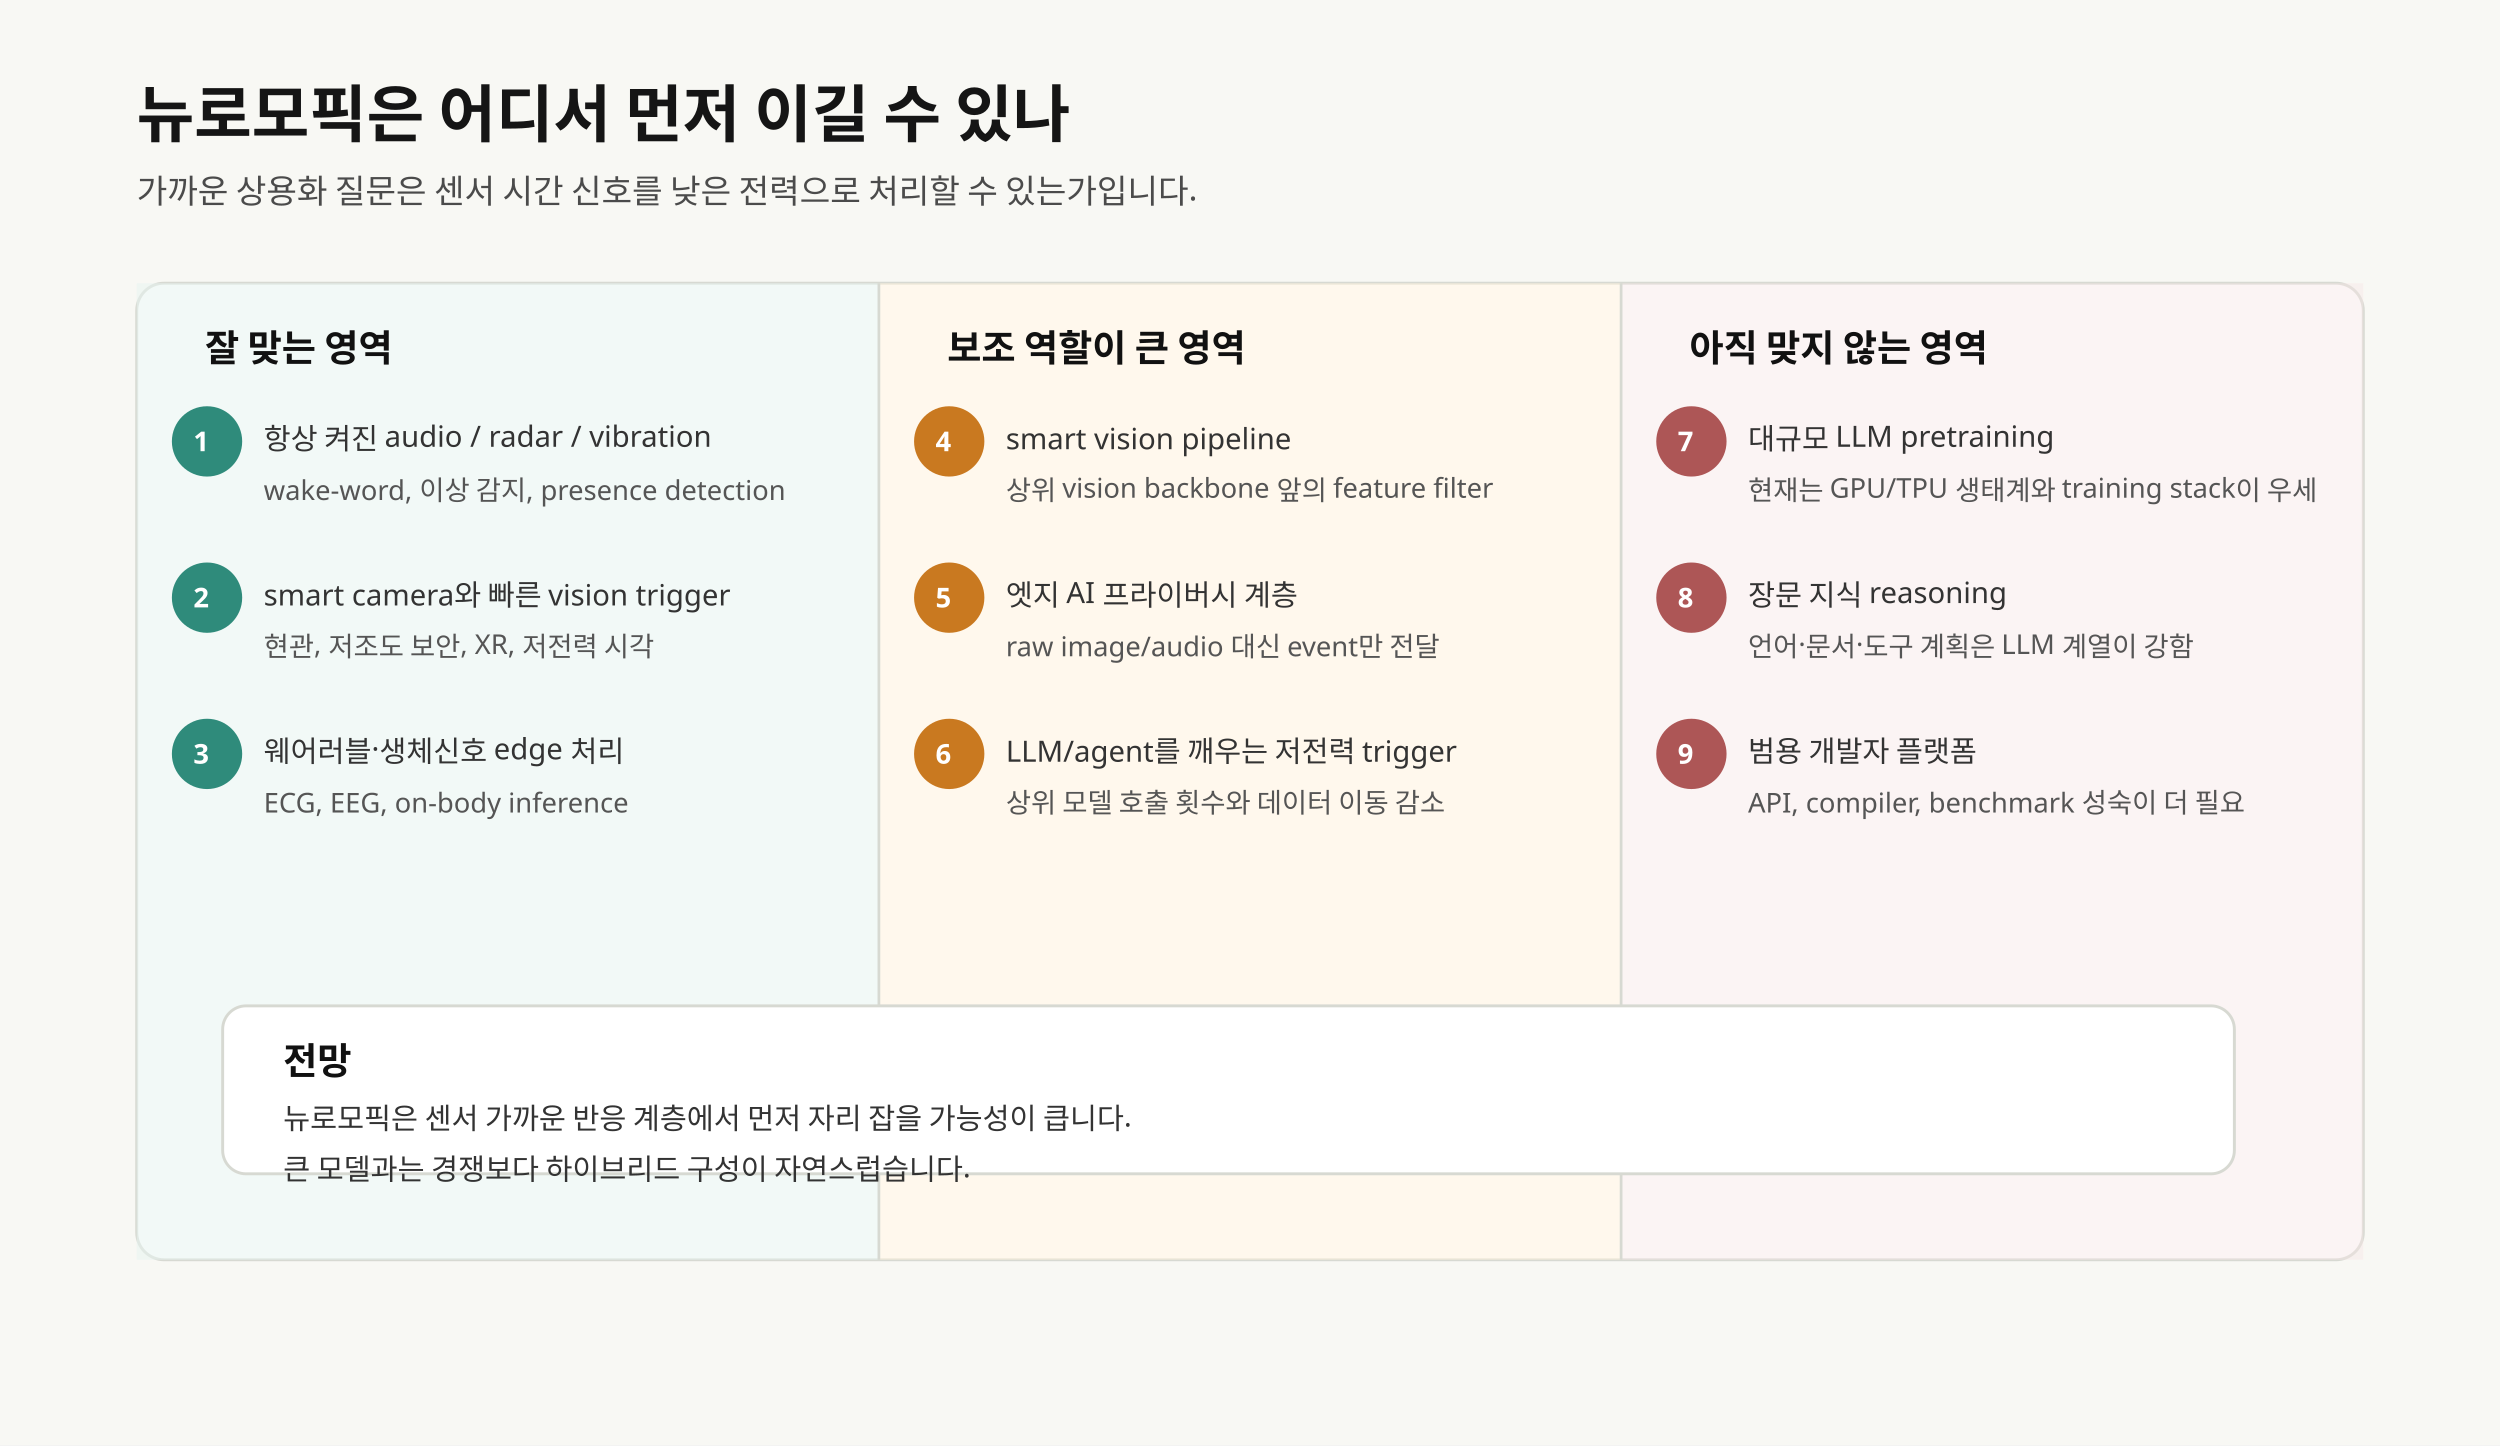
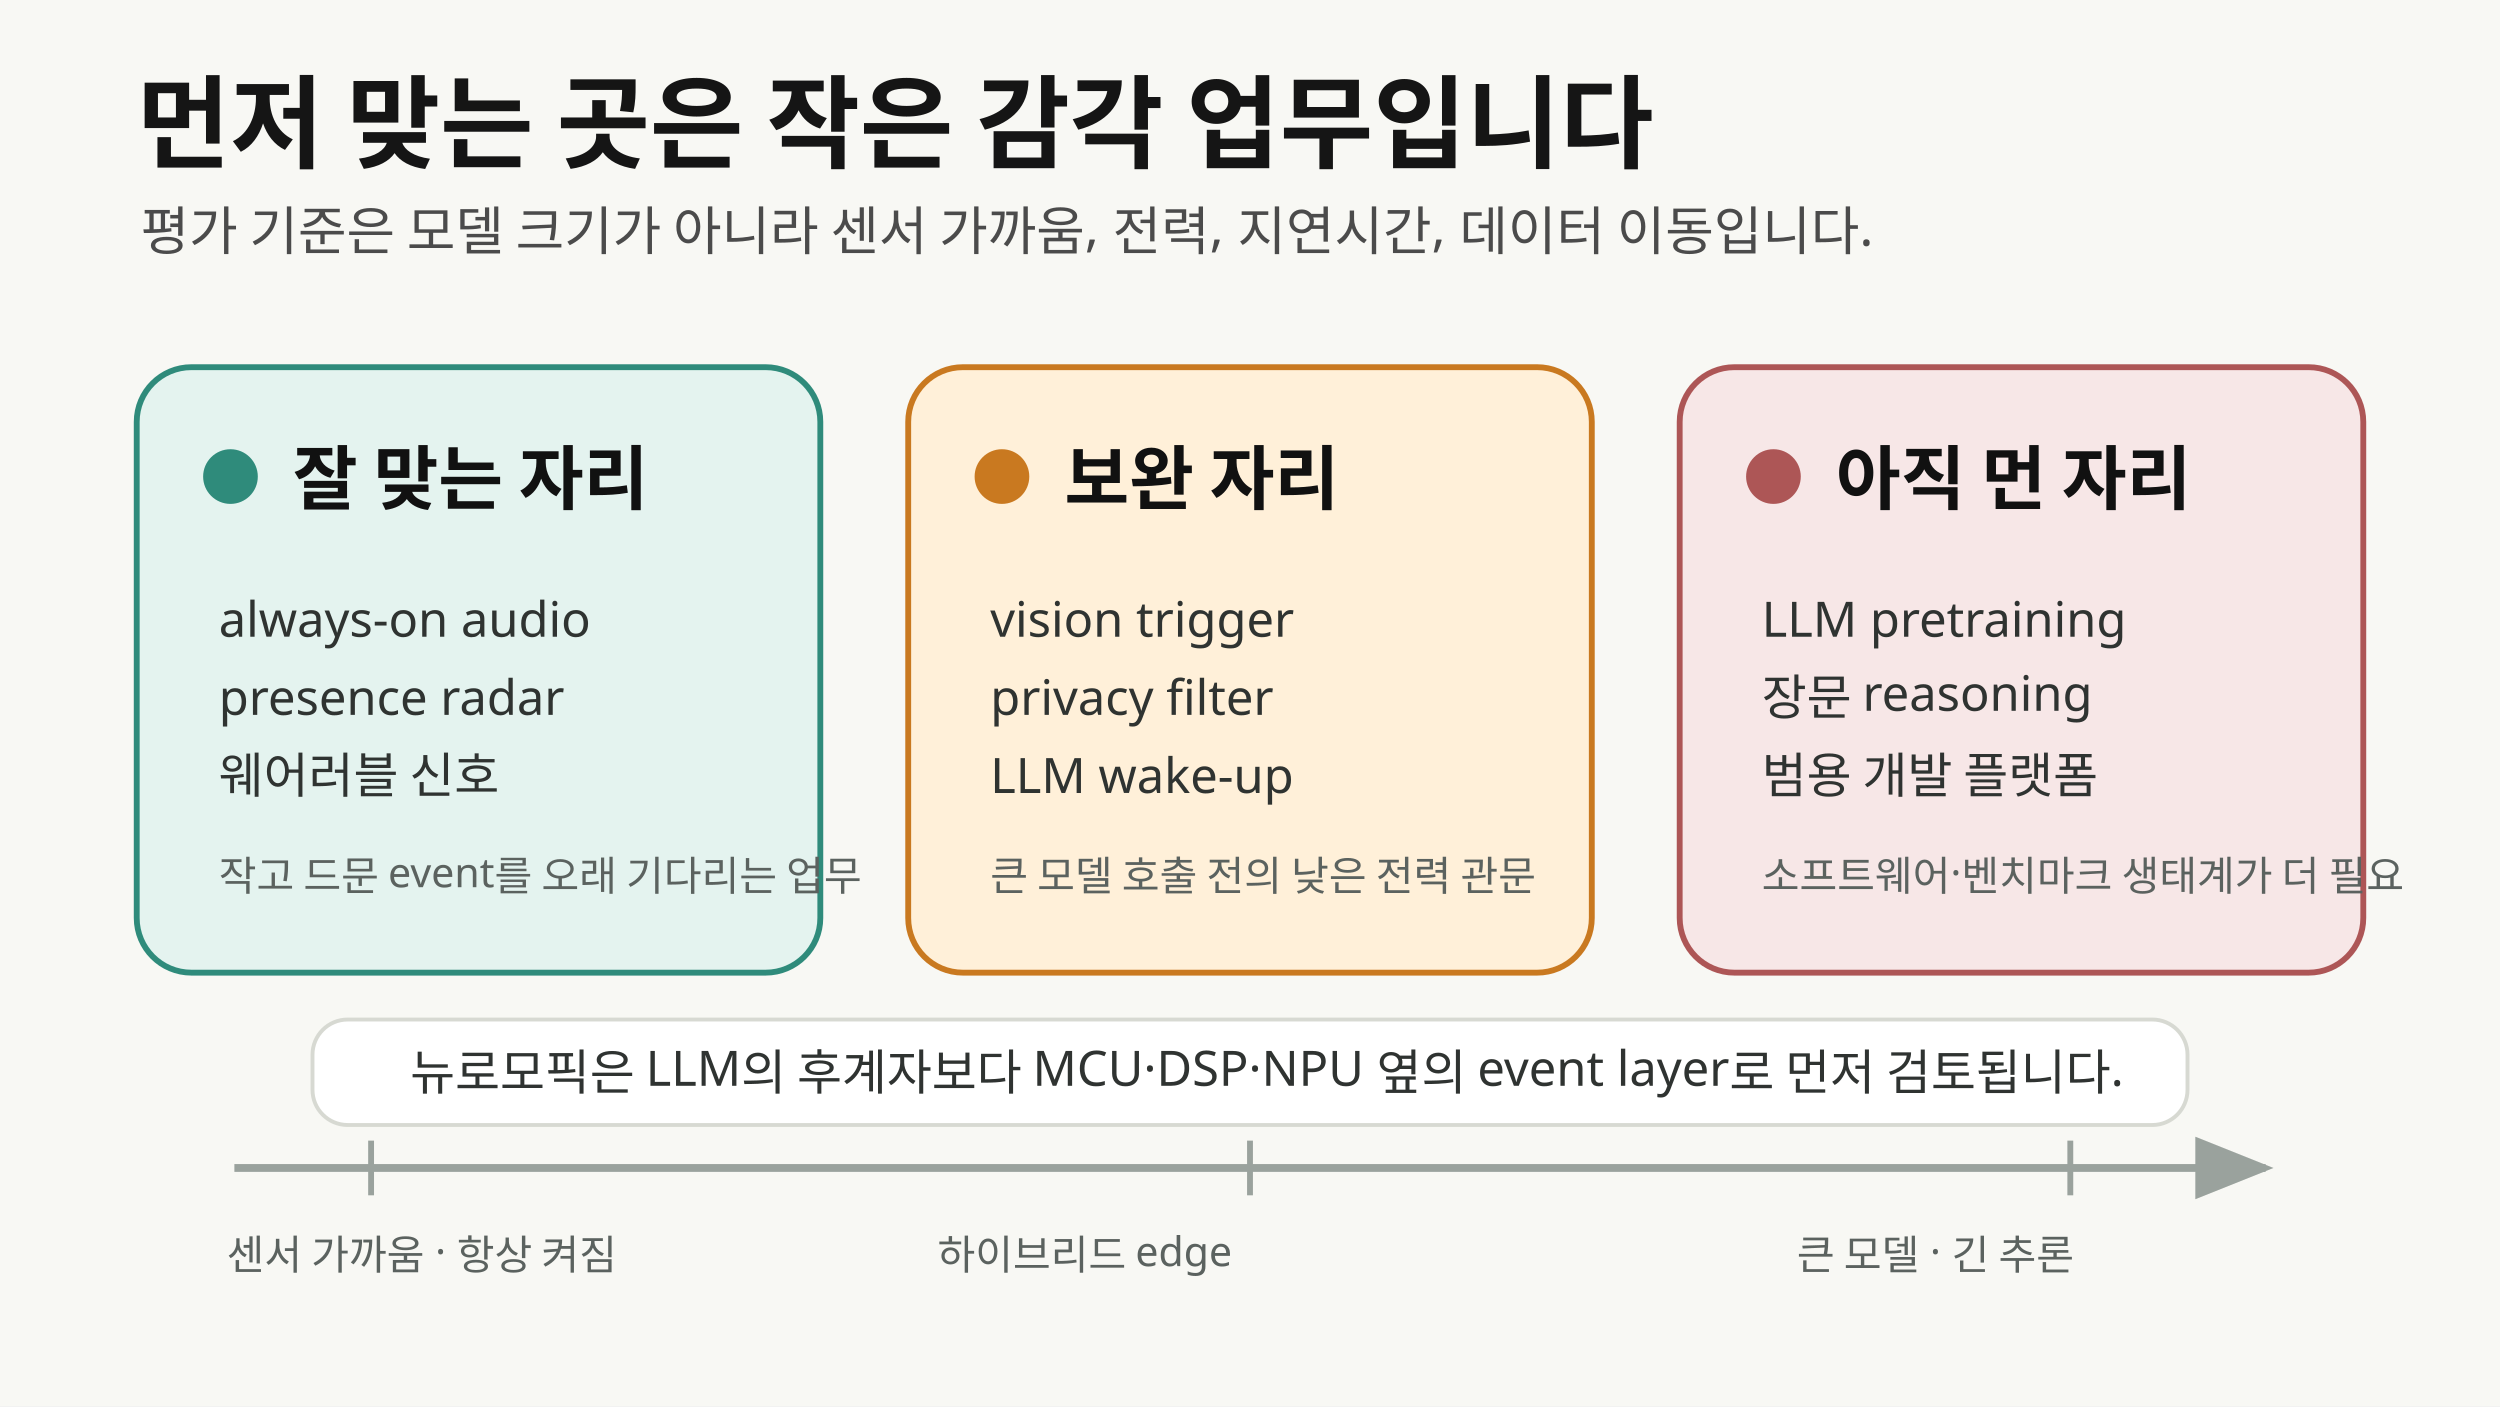
- <svg xmlns="http://www.w3.org/2000/svg" width="1280" height="740" viewBox="0 0 1280 740" role="img" aria-labelledby="title desc">
+ <svg xmlns="http://www.w3.org/2000/svg" width="1280" height="720" viewBox="0 0 1280 720" role="img" aria-labelledby="title desc">
  <defs>
    <style>
      .bg { fill: #f8f8f4; }
-       .title { font: 700 32px "Segoe UI", "Malgun Gothic", sans-serif; fill: #151515; }
-       .subtitle { font: 400 17px "Segoe UI", "Malgun Gothic", sans-serif; fill: #4b4b4b; }
-       .head { font: 700 19px "Segoe UI", "Malgun Gothic", sans-serif; fill: #111; }
-       .body { font: 400 15px "Segoe UI", "Malgun Gothic", sans-serif; fill: #333; }
-       .small { font: 400 14px "Segoe UI", "Malgun Gothic", sans-serif; fill: #555; }
-       .grid { fill: #fff; stroke: #d7d9d2; stroke-width: 1.5; rx: 14; }
-       .col1 { fill: #e8f4f1; }
-       .col2 { fill: #fff3df; }
-       .col3 { fill: #f7e7e7; }
-       .line { stroke: #d7d9d2; stroke-width: 1.4; }
-       .badgeGood { fill: #2f8b7b; }
-       .badgeMid { fill: #c97920; }
-       .badgeNo { fill: #ad5656; }
-       .badgeText { font: 700 14px "Segoe UI", "Malgun Gothic", sans-serif; fill: #fff; }
+       .title { font: 800 52px "Segoe UI", "Malgun Gothic", sans-serif; fill: #151515; }
+       .subtitle { font: 400 27px "Segoe UI", "Malgun Gothic", sans-serif; fill: #4b4b4b; }
+       .card { stroke-width: 3; rx: 28; }
+       .good { fill: #e4f3ef; stroke: #2f8b7b; }
+       .mid { fill: #fff0d9; stroke: #c97920; }
+       .far { fill: #f7e7e7; stroke: #ad5656; }
+       .h { font: 800 36px "Segoe UI", "Malgun Gothic", sans-serif; fill: #111; }
+       .b { font: 500 25px "Segoe UI", "Malgun Gothic", sans-serif; fill: #2f3331; }
+       .s { font: 500 21px "Segoe UI", "Malgun Gothic", sans-serif; fill: #5b625f; }
+       .axis { stroke: #9aa29d; stroke-width: 4; fill: none; marker-end: url(#axisArrow); }
+       .tick { stroke: #9aa29d; stroke-width: 3; }
+       .note { fill: #fff; stroke: #d7d9d2; stroke-width: 2; rx: 18; }
+       .dotGood { fill: #2f8b7b; }
+       .dotMid { fill: #c97920; }
+       .dotFar { fill: #ad5656; }
    </style>
+     <marker id="axisArrow" markerWidth="12" markerHeight="12" refX="9" refY="4" orient="auto" markerUnits="strokeWidth">
+       <path d="M0,0 L0,8 L10,4 z" fill="#9aa29d" />
+     </marker>
  </defs>
-   <rect class="bg" width="1280" height="740" />
-   <text x="70" y="70" class="title">뉴로모픽은 어디서 먼저 이길 수 있나</text>
-   <text x="70" y="104" class="subtitle">가까운 상용화 질문은 센서 시간 신호를 낮은 전력으로 처리할 수 있는가입니다.</text>
-   <rect x="70" y="145" width="1140" height="500" class="grid" />
-   <rect x="70" y="145" width="380" height="500" class="col1" opacity="0.55" />
-   <rect x="450" y="145" width="380" height="500" class="col2" opacity="0.55" />
-   <rect x="830" y="145" width="380" height="500" class="col3" opacity="0.45" />
-   <line x1="450" y1="145" x2="450" y2="645" class="line" />
-   <line x1="830" y1="145" x2="830" y2="645" class="line" />
-   <text x="105" y="185" class="head">잘 맞는 영역</text>
-   <text x="485" y="185" class="head">보조 역할이 큰 영역</text>
-   <text x="865" y="185" class="head">아직 맞지 않는 영역</text>
-   <circle cx="106" cy="226" r="18" class="badgeGood" />
-   <text x="99" y="231" class="badgeText">1</text>
-   <text x="135" y="230" class="body">항상 켜진 audio / radar / vibration</text>
-   <text x="135" y="256" class="small">wake-word, 이상 감지, presence detection</text>
-   <circle cx="106" cy="306" r="18" class="badgeGood" />
-   <text x="99" y="311" class="badgeText">2</text>
-   <text x="135" y="310" class="body">smart camera와 빠른 vision trigger</text>
-   <text x="135" y="336" class="small">현관, 저조도 보안, XR, 저전력 시각</text>
-   <circle cx="106" cy="386" r="18" class="badgeGood" />
-   <text x="99" y="391" class="badgeText">3</text>
-   <text x="135" y="390" class="body">웨어러블·생체신호 edge 처리</text>
-   <text x="135" y="416" class="small">ECG, EEG, on-body inference</text>
-   <circle cx="486" cy="226" r="18" class="badgeMid" />
-   <text x="479" y="231" class="badgeText">4</text>
-   <text x="515" y="230" class="body">smart vision pipeline</text>
-   <text x="515" y="256" class="small">상위 vision backbone 앞의 feature filter</text>
-   <circle cx="486" cy="306" r="18" class="badgeMid" />
-   <text x="479" y="311" class="badgeText">5</text>
-   <text x="515" y="310" class="body">엣지 AI 프라이버시 계층</text>
-   <text x="515" y="336" class="small">raw image/audio 대신 event만 전달</text>
-   <circle cx="486" cy="386" r="18" class="badgeMid" />
-   <text x="479" y="391" class="badgeText">6</text>
-   <text x="515" y="390" class="body">LLM/agent를 깨우는 저전력 trigger</text>
-   <text x="515" y="416" class="small">상위 모델 호출 횟수와 데이터 이동 감소</text>
-   <circle cx="866" cy="226" r="18" class="badgeNo" />
-   <text x="859" y="231" class="badgeText">7</text>
-   <text x="895" y="230" class="body">대규모 LLM pretraining</text>
-   <text x="895" y="256" class="small">현재는 GPU/TPU 생태계와 training stack이 우세</text>
-   <circle cx="866" cy="306" r="18" class="badgeNo" />
-   <text x="859" y="311" class="badgeText">8</text>
-   <text x="895" y="310" class="body">장문 지식 reasoning</text>
-   <text x="895" y="336" class="small">언어·문서·도구 계획은 LLM 계열이 강함</text>
-   <circle cx="866" cy="386" r="18" class="badgeNo" />
-   <text x="859" y="391" class="badgeText">9</text>
-   <text x="895" y="390" class="body">범용 개발자 플랫폼</text>
-   <text x="895" y="416" class="small">API, compiler, benchmark 성숙이 더 필요</text>
-   <rect x="114" y="515" width="1030" height="86" fill="#ffffff" stroke="#d7d9d2" stroke-width="1.5" rx="12" />
-   <text x="145" y="550" class="head">전망</text>
-   <text x="145" y="578" class="body">뉴로모픽은 센서 가까운 반응 계층에서 먼저 자리 잡을 가능성이 큽니다.</text>
-   <text x="145" y="604" class="body">큰 모델과는 경쟁보다 하이브리드 구성이 자연스럽습니다.</text>
+   <rect class="bg" width="1280" height="720" />
+   <text x="70" y="82" class="title">먼저 맞는 곳은 작은 감각 업무입니다</text>
+   <text x="72" y="128" class="subtitle">평가 기준은 모델 크기가 아니라 센서 가까움, 전력, 지연시간, 데이터 이동입니다.</text>
+   <line x1="120" y1="598" x2="1160" y2="598" class="axis" />
+   <line x1="190" y1="584" x2="190" y2="612" class="tick" />
+   <line x1="640" y1="584" x2="640" y2="612" class="tick" />
+   <line x1="1060" y1="584" x2="1060" y2="612" class="tick" />
+   <text x="116" y="650" class="s">센서 가까움 · 항상 켜짐</text>
+   <text x="480" y="650" class="s">하이브리드 edge</text>
+   <text x="920" y="650" class="s">큰 모델 · 긴 추론</text>
+   <rect x="70" y="188" width="350" height="310" class="card good" />
+   <circle cx="118" cy="244" r="14" class="dotGood" />
+   <text x="150" y="258" class="h">잘 맞는 자리</text>
+   <text x="112" y="326" class="b">always-on audio</text>
+   <text x="112" y="366" class="b">presence radar</text>
+   <text x="112" y="406" class="b">웨어러블 신호</text>
+   <text x="112" y="456" class="s">작고 드문 event를 오래 기다리는 업무</text>
+   <rect x="465" y="188" width="350" height="310" class="card mid" />
+   <circle cx="513" cy="244" r="14" class="dotMid" />
+   <text x="545" y="258" class="h">보완 자리</text>
+   <text x="507" y="326" class="b">vision trigger</text>
+   <text x="507" y="366" class="b">privacy filter</text>
+   <text x="507" y="406" class="b">LLM wake-up</text>
+   <text x="507" y="456" class="s">큰 모델 호출 전의 낮은 전력 관문</text>
+   <rect x="860" y="188" width="350" height="310" class="card far" />
+   <circle cx="908" cy="244" r="14" class="dotFar" />
+   <text x="940" y="258" class="h">아직 먼 자리</text>
+   <text x="902" y="326" class="b">LLM pretraining</text>
+   <text x="902" y="366" class="b">장문 reasoning</text>
+   <text x="902" y="406" class="b">범용 개발 플랫폼</text>
+   <text x="902" y="456" class="s">소프트웨어·벤치마크 생태계가 더 필요</text>
+   <rect x="160" y="522" width="960" height="54" class="note" />
+   <text x="210" y="558" class="b">뉴로모픽은 LLM의 후계자보다 MCU·DSP·NPU 옆의 event layer로 먼저 검토됩니다.</text>
</svg>
